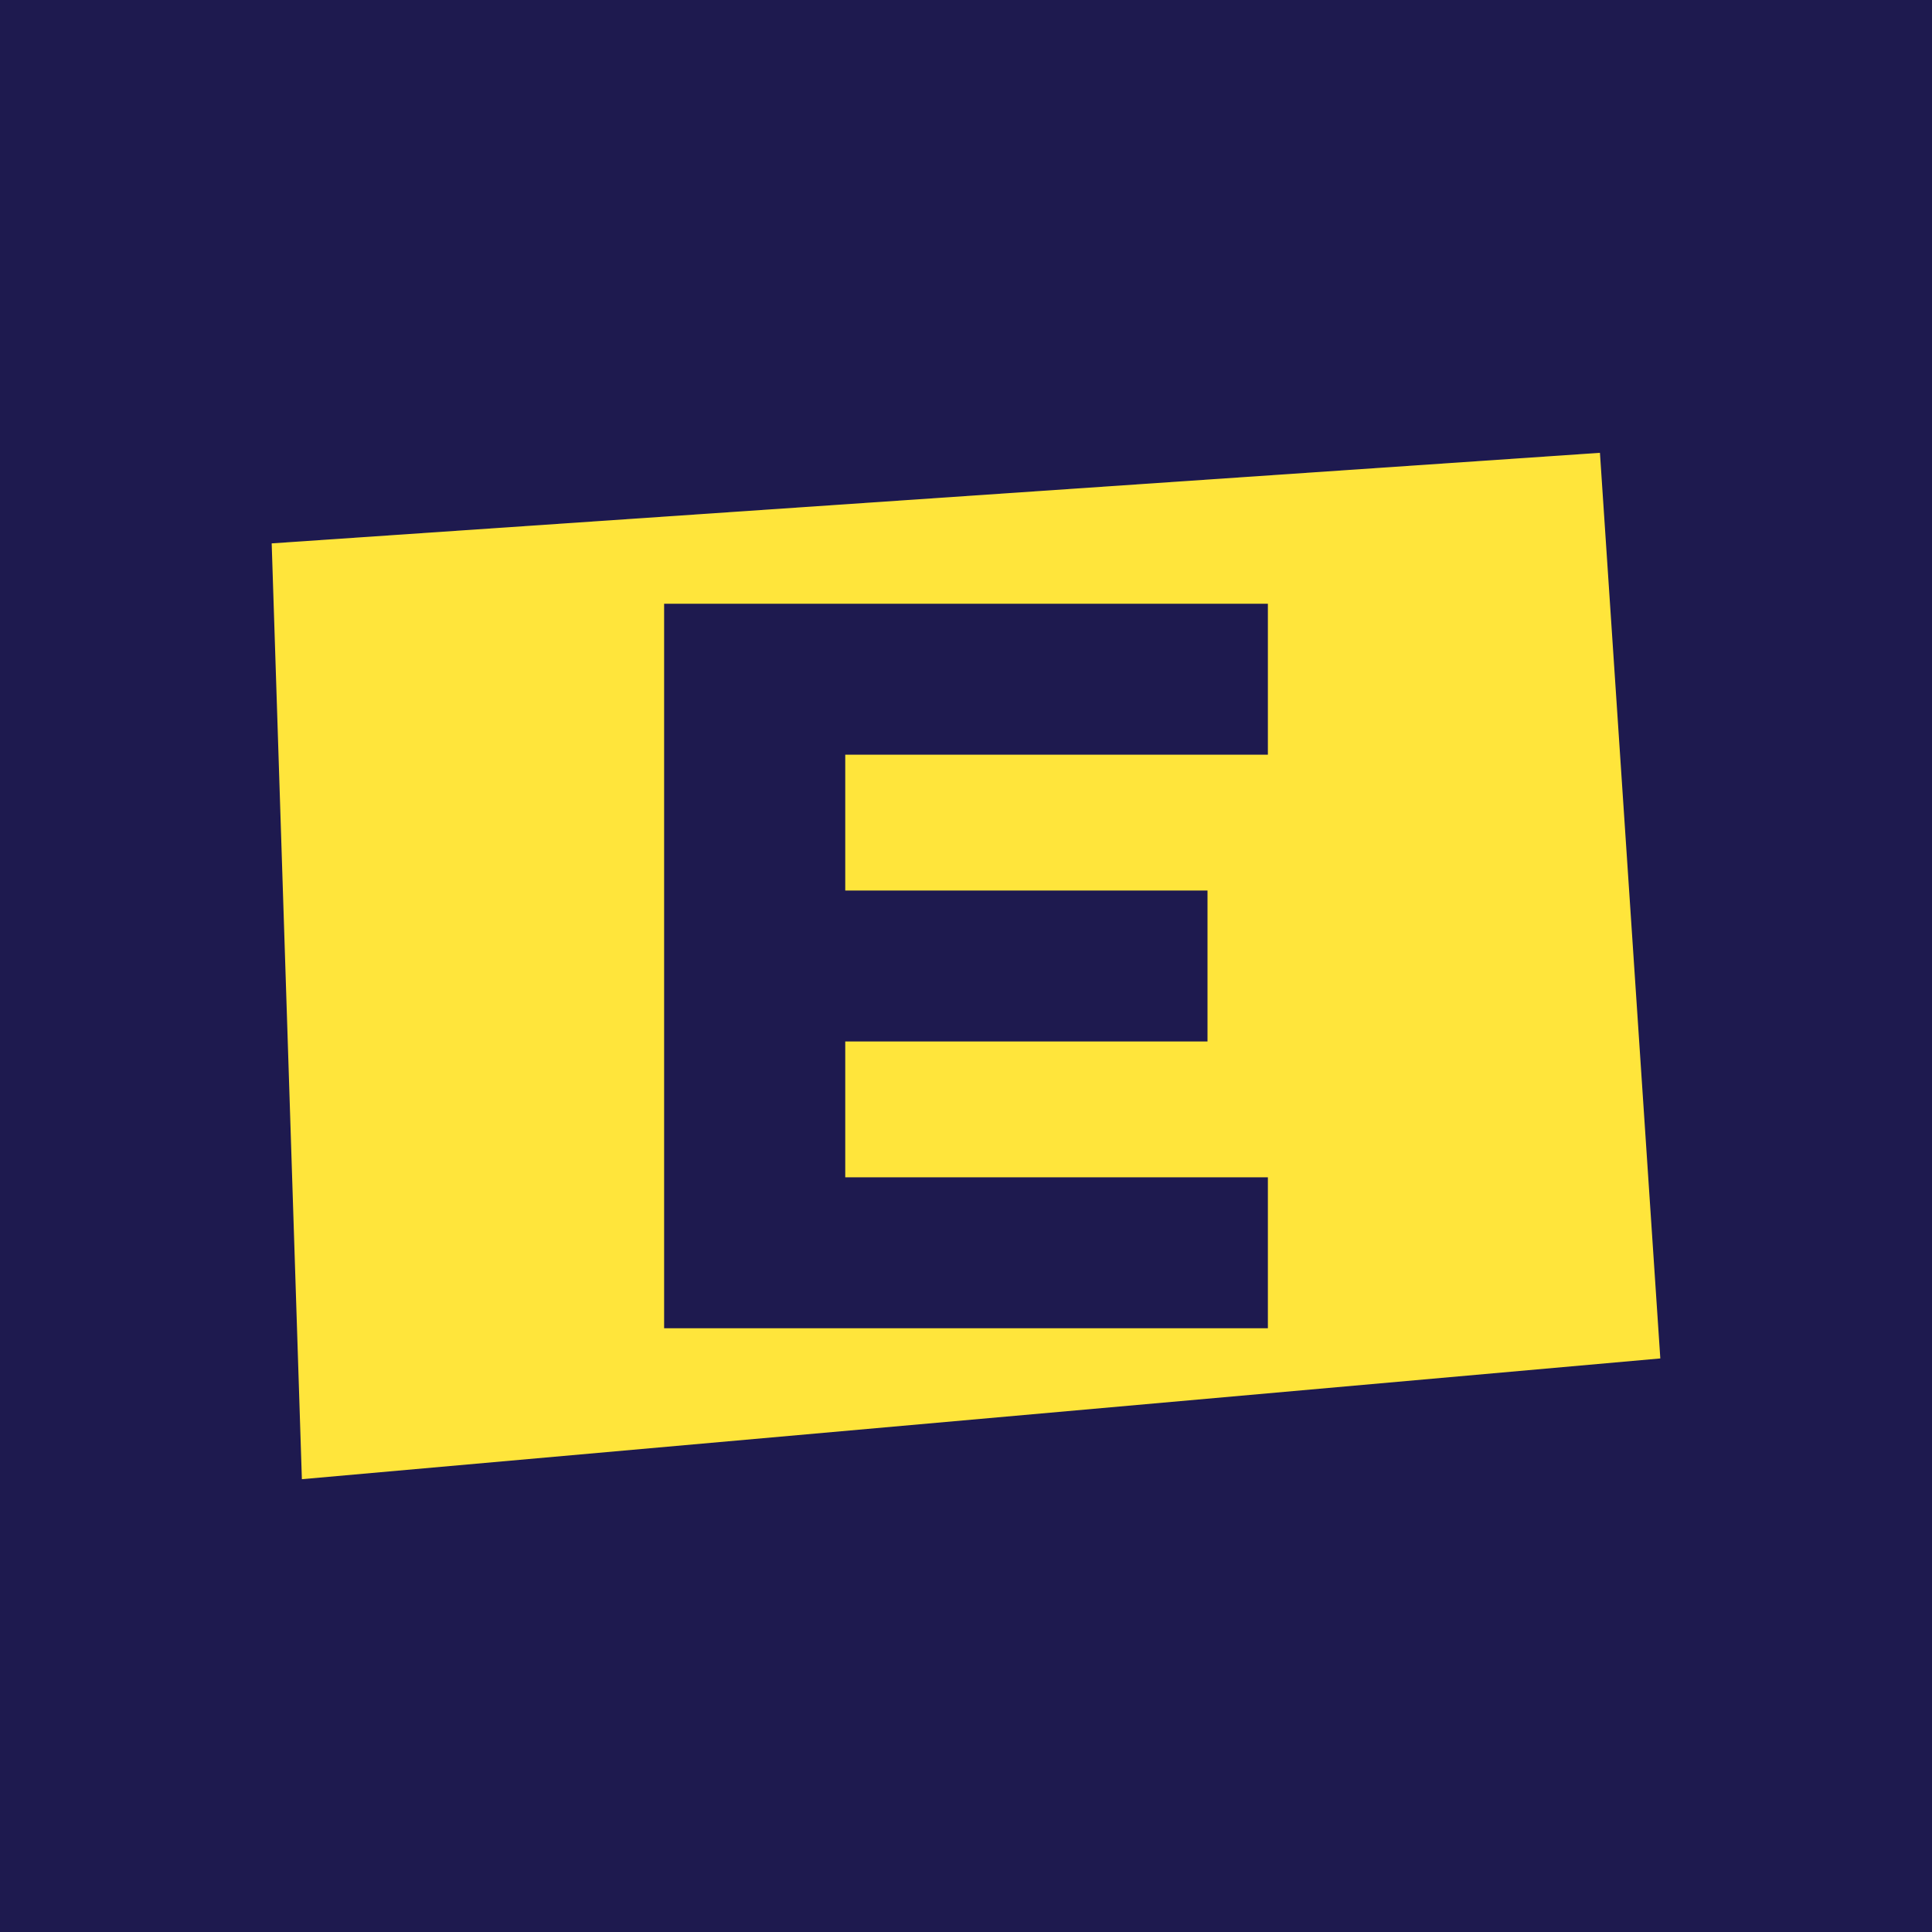
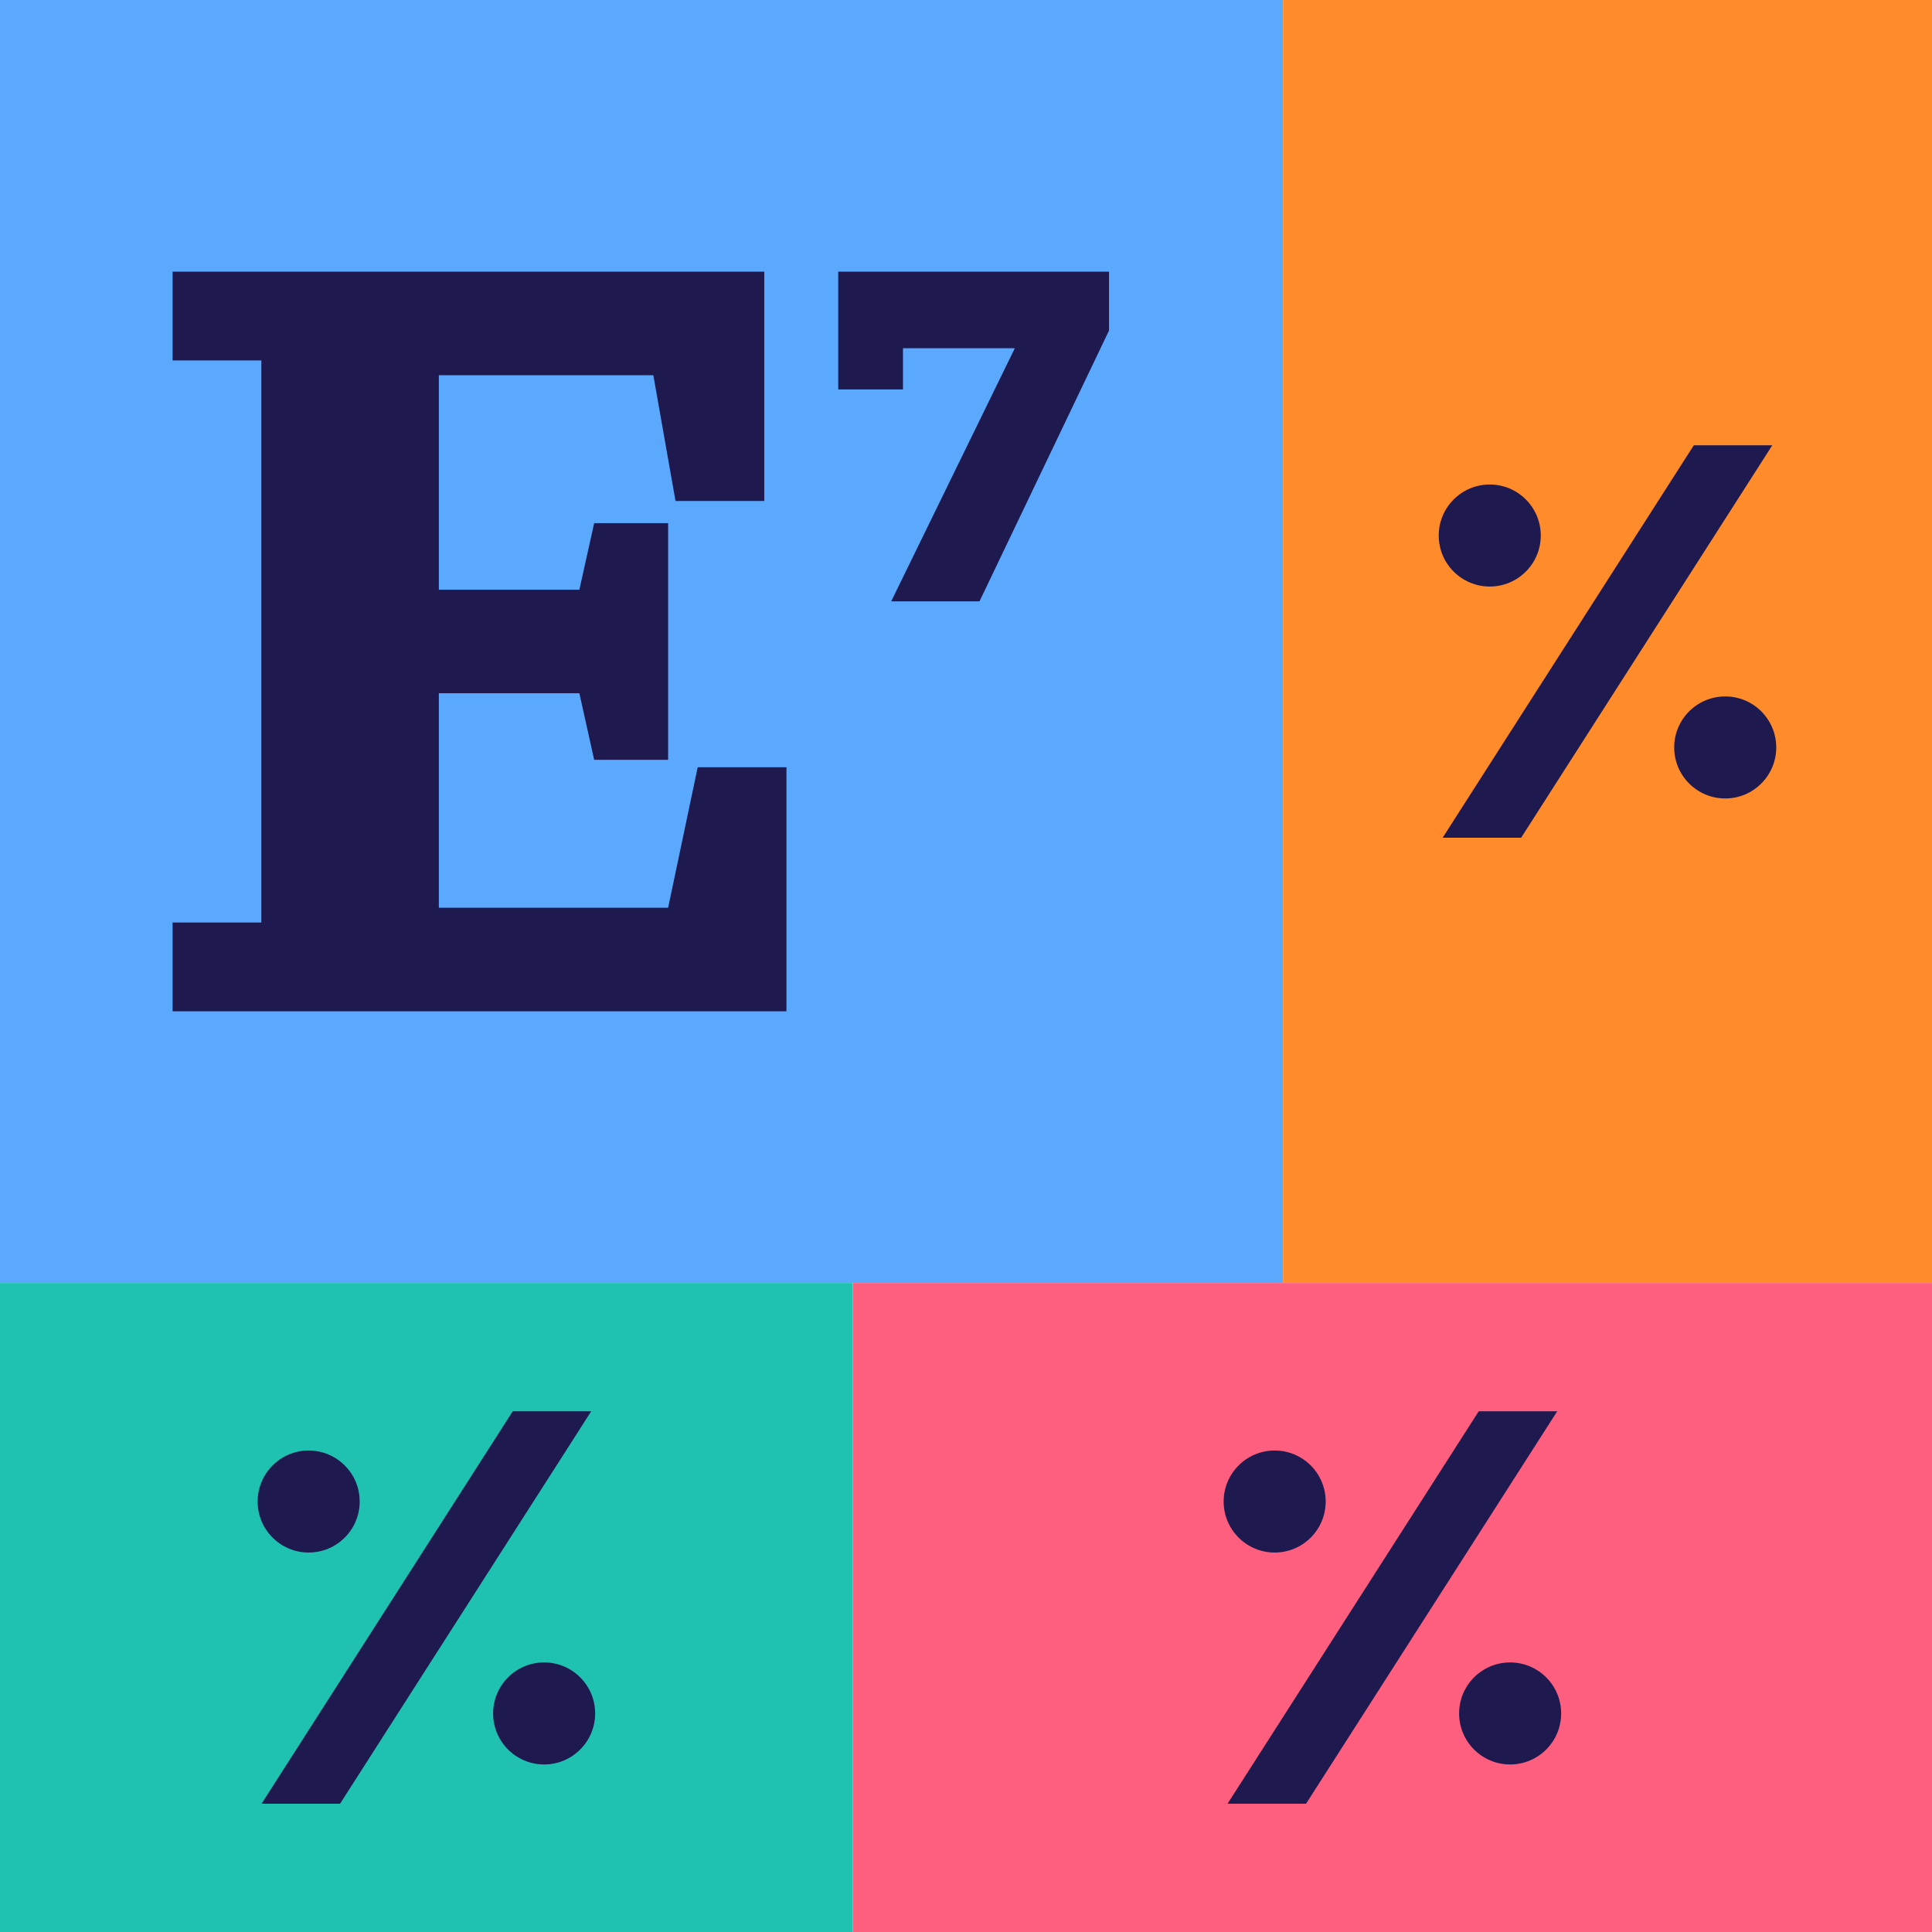
- <svg xmlns="http://www.w3.org/2000/svg" viewBox="0 0 64 64">
-   <rect width="64" height="64" fill="#1e1a4f" />
-   <path d="M9 18l44-3 2 30-45 4z" fill="#ffe53b" />
-   <path d="M22 44V20h20v5H28v4.5h12v5H28V39h14v5z" fill="#1e1a4f" />
+ <svg xmlns="http://www.w3.org/2000/svg" viewBox="0 0 512 512">
+   <rect x="0" y="0" width="340" height="340" fill="#5aa9ff" />
+   <rect x="340" y="0" width="172" height="340" fill="#ff8b2b" />
+   <rect x="0" y="340" width="226" height="172" fill="#1fc2b0" />
+   <rect x="226" y="340" width="286" height="172" fill="#ff5f7e" />
+   <g fill="#1e1a4f">
+     <path transform="translate(45.74 72) scale(0.98)" d="M0 0H160V62H136L130 28H72V86H110L114 68H134V132H114L110 114H72V172H134L142 134H166V200H0V176H24V24H0Z" />
+     <path transform="translate(222.14 72) scale(0.78)" d="M0 0H92V20L48 112H18L60 26H22V40H0Z" />
+     <path d="M382.32 222H403.12L469.68 118H448.88Z" />
+     <circle cx="394.8" cy="141.92" r="13.52" />
+     <circle cx="457.2" cy="198.08" r="13.52" />
+     <path d="M69.32 478H90.12L156.68 374H135.88Z" />
+     <circle cx="81.8" cy="397.92" r="13.52" />
+     <circle cx="144.2" cy="454.08" r="13.52" />
+     <path d="M325.32 478H346.12L412.68 374H391.88Z" />
+     <circle cx="337.8" cy="397.92" r="13.52" />
+     <circle cx="400.2" cy="454.08" r="13.52" />
+   </g>
</svg>
